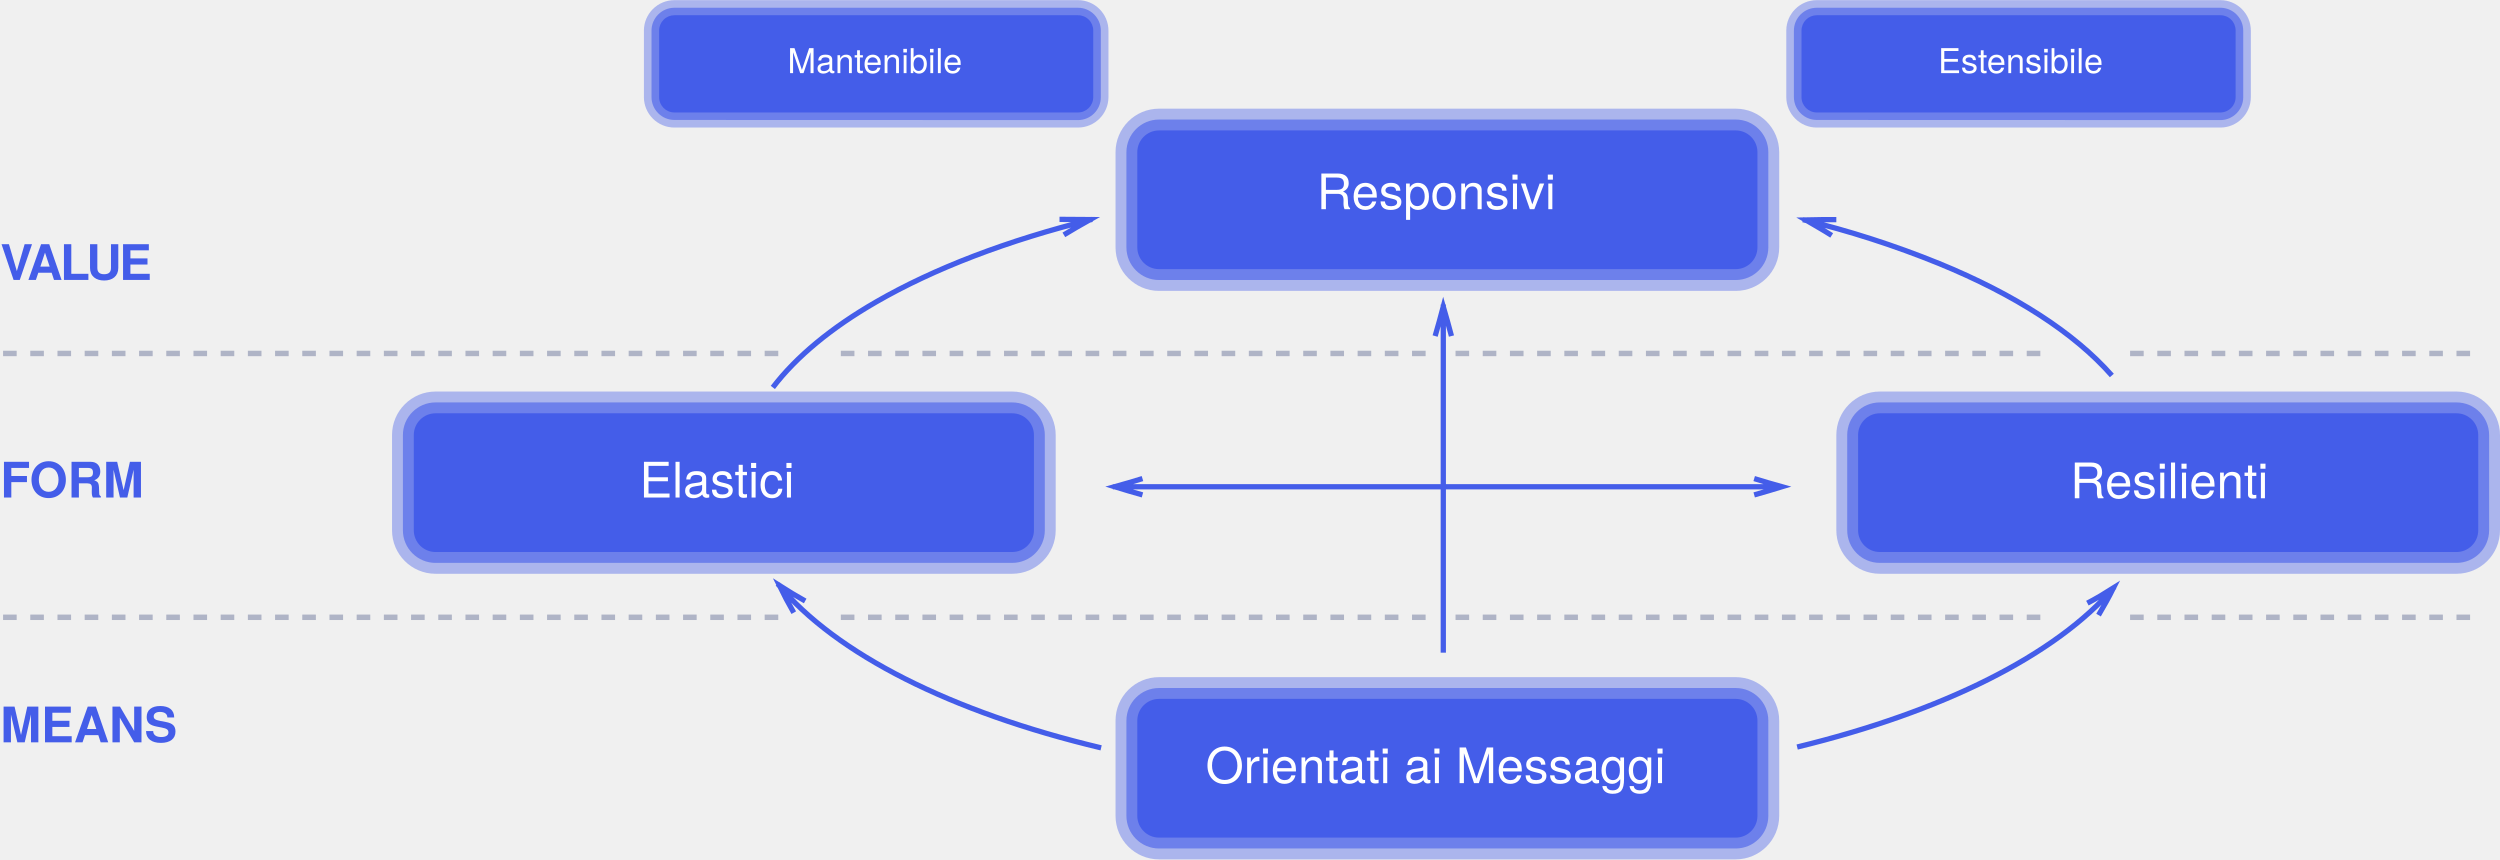
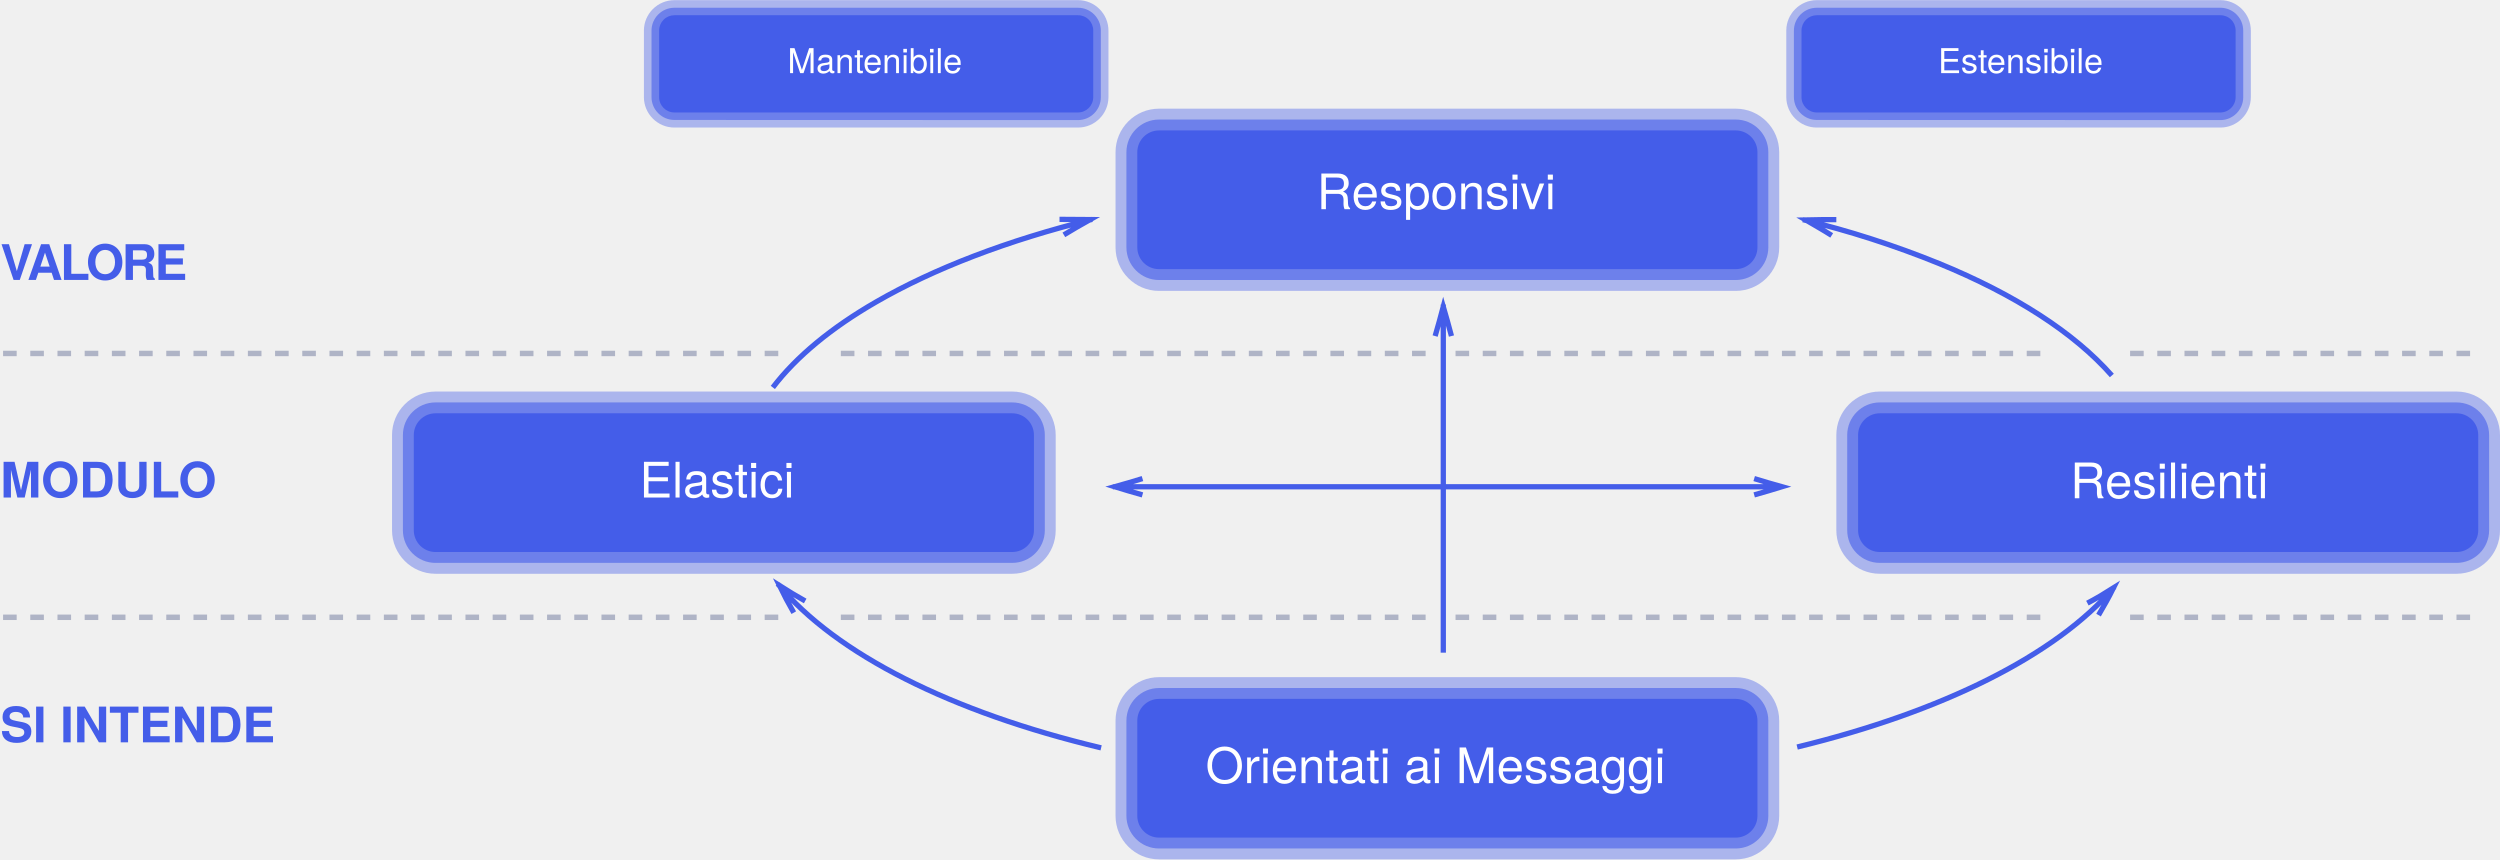
<svg xmlns="http://www.w3.org/2000/svg" id="Layer_1" data-name="Layer 1" viewBox="0 0 919.13 315.95">
  <g id="backlayer">
    <g>
      <line x1="1.13" y1="129.95" x2="286.13" y2="129.95" fill="none" stroke="#afb4c6" stroke-miterlimit="10" stroke-width="2" stroke-dasharray="5" />
      <line x1="309.13" y1="129.95" x2="528.13" y2="129.95" fill="none" stroke="#afb4c6" stroke-miterlimit="10" stroke-width="2" stroke-dasharray="5" />
      <line x1="535.13" y1="129.95" x2="752.13" y2="129.95" fill="none" stroke="#afb4c6" stroke-miterlimit="10" stroke-width="2" stroke-dasharray="5" />
      <line x1="783.13" y1="129.95" x2="909.13" y2="129.95" fill="none" stroke="#afb4c6" stroke-miterlimit="10" stroke-width="2" stroke-dasharray="5" />
    </g>
    <g>
      <line x1="1.13" y1="226.95" x2="286.13" y2="226.95" fill="none" stroke="#afb4c6" stroke-miterlimit="10" stroke-width="2" stroke-dasharray="5" />
      <line x1="309.13" y1="226.95" x2="526.13" y2="226.95" fill="none" stroke="#afb4c6" stroke-miterlimit="10" stroke-width="2" stroke-dasharray="5" />
      <line x1="535.13" y1="226.95" x2="752.13" y2="226.95" fill="none" stroke="#afb4c6" stroke-miterlimit="10" stroke-width="2" stroke-dasharray="5" />
      <line x1="783.13" y1="226.95" x2="909.13" y2="226.95" fill="none" stroke="#afb4c6" stroke-miterlimit="10" stroke-width="2" stroke-dasharray="5" />
    </g>
    <g>
-       <text transform="translate(0.13 182.91)" font-size="18" fill="#445de9" font-family="HelveticaNeue-Bold, Helvetica Neue" font-weight="700" style="isolation: isolate">FORM</text>
-       <text transform="translate(0.13 272.91)" font-size="18" fill="#445de9" font-family="HelveticaNeue-Bold, Helvetica Neue" font-weight="700" style="isolation: isolate">MEANS</text>
-       <text transform="translate(0.13 102.91)" font-size="18" fill="#445de9" font-family="HelveticaNeue-Bold, Helvetica Neue" font-weight="700" letter-spacing="-0.05em" style="isolation: isolate">VALUE</text>
+       <text transform="translate(0.13 182.91)" font-size="18" fill="#445de9" font-family="HelveticaNeue-Bold, Helvetica Neue" font-weight="700" style="isolation: isolate">MODULO</text>
+       <text transform="translate(0.13 272.91)" font-size="18" fill="#445de9" font-family="HelveticaNeue-Bold, Helvetica Neue" font-weight="700" style="isolation: isolate">SI INTENDE</text>
+       <text transform="translate(0.13 102.91)" font-size="18" fill="#445de9" font-family="HelveticaNeue-Bold, Helvetica Neue" font-weight="700" letter-spacing="-0.05em" style="isolation: isolate">VALORE</text>
    </g>
  </g>
  <g id="arrows">
    <path d="M407.2,89.4c-31.1,7.7-58.2,18.1-79.5,30.4-16.3,9.4-29.2,20-37.9,31.4M395.2,89.4c3.9,0,7.3.1,11.2.1-3.4,1.9-6.3,3.6-9.6,5.6M291.6,223.4c21.3,25.8,63.9,47.2,118.9,60.3M297.5,234c-2-3.5-3.6-6.5-5.3-10,3.3,2.1,6.1,3.8,9.5,5.7m364.7,53.7c53.5-13,95.2-33.8,116.6-58.8m-5.8,10.3c2-3.4,3.7-6.4,5.5-10-3.3,2.1-6.2,3.8-9.6,5.6m9-83.7c-13.8-15.7-35.7-29.8-63.6-41.2a353.91,353.91,0,0,0-50-16.1m12.3,0c-3.9,0-7.3,0-11.3.1,3.4,2,6.3,3.6,9.6,5.7M536.3,120.7v128m-3-116.4c1.1-3.8,2-7,3-10.8,1.1,3.8,2,7,3,10.8M414.8,187.7h246m-235.1,3c-3.6-1-6.6-1.9-10.2-3,3.6-1,6.6-1.9,10.2-3m224.9,6c3.6-1,6.6-1.9,10.2-3-3.6-1-6.6-1.9-10.2-3" transform="translate(-5.67 -8.75)" fill="none" stroke="#445de9" stroke-miterlimit="10" stroke-width="1.94" />
  </g>
  <g id="traits">
    <g>
      <g>
        <path d="M431.8,115.7a16,16,0,0,1-16-16v-35a16,16,0,0,1,16-16h212a16,16,0,0,1,16,16v35a16,16,0,0,1-16,16Z" transform="translate(-5.67 -8.75)" fill="#445de9" opacity="0.4" style="isolation: isolate" />
        <path d="M431.8,111.7a12,12,0,0,1-12-12v-35a12,12,0,0,1,12-12h212a12,12,0,0,1,12,12v35a12,12,0,0,1-12,12Z" transform="translate(-5.67 -8.75)" fill="#445de9" opacity="0.6" style="isolation: isolate" />
        <path d="M643.8,56.7h-212a8,8,0,0,0-8,8v35a8,8,0,0,0,8,8h212a8,8,0,0,0,8-8v-35A8,8,0,0,0,643.8,56.7Z" transform="translate(-5.67 -8.75)" fill="#445de9" />
        <text transform="translate(484.13 76.92)" font-size="18" fill="#fff" font-family="HelveticaNeue, Helvetica Neue" style="isolation: isolate">Responsivi</text>
      </g>
      <g>
        <path d="M253.6,55.65a11.23,11.23,0,0,1-11.2-11.2V20a11.23,11.23,0,0,1,11.2-11.2H402A11.23,11.23,0,0,1,413.2,20v24.5A11.23,11.23,0,0,1,402,55.65Z" transform="translate(-5.67 -8.75)" fill="#445de9" opacity="0.4" style="isolation: isolate" />
        <path d="M253.6,52.85a8.42,8.42,0,0,1-8.4-8.4V20a8.42,8.42,0,0,1,8.4-8.4H402a8.42,8.42,0,0,1,8.4,8.4v24.5a8.42,8.42,0,0,1-8.4,8.4Z" transform="translate(-5.67 -8.75)" fill="#445de9" opacity="0.6" style="isolation: isolate" />
        <path d="M402,14.35H253.6A5.62,5.62,0,0,0,248,20v24.5a5.62,5.62,0,0,0,5.6,5.6H402a5.62,5.62,0,0,0,5.6-5.6V20A5.57,5.57,0,0,0,402,14.35Z" transform="translate(-5.67 -8.75)" fill="#445de9" />
        <text transform="translate(289.53 26.88)" font-size="12.6" fill="#fff" font-family="HelveticaNeue, Helvetica Neue" style="isolation: isolate">Mantenibile</text>
      </g>
      <g>
        <path d="M673.6,55.65a11.23,11.23,0,0,1-11.2-11.2V20a11.23,11.23,0,0,1,11.2-11.2H822A11.23,11.23,0,0,1,833.2,20v24.5A11.23,11.23,0,0,1,822,55.65Z" transform="translate(-5.67 -8.75)" fill="#445de9" opacity="0.4" style="isolation: isolate" />
        <path d="M673.6,52.85a8.42,8.42,0,0,1-8.4-8.4V20a8.42,8.42,0,0,1,8.4-8.4H822a8.42,8.42,0,0,1,8.4,8.4v24.5a8.42,8.42,0,0,1-8.4,8.4Z" transform="translate(-5.67 -8.75)" fill="#445de9" opacity="0.6" style="isolation: isolate" />
        <path d="M822,14.35H673.6A5.62,5.62,0,0,0,668,20v24.5a5.62,5.62,0,0,0,5.6,5.6H822a5.62,5.62,0,0,0,5.6-5.6V20A5.57,5.57,0,0,0,822,14.35Z" transform="translate(-5.67 -8.75)" fill="#445de9" />
        <text transform="translate(712.53 26.88)" font-size="12.6" fill="#fff" font-family="HelveticaNeue, Helvetica Neue" style="isolation: isolate">Estensibile</text>
      </g>
      <g>
        <path d="M696.8,219.7a16,16,0,0,1-16-16v-35a16,16,0,0,1,16-16h212a16,16,0,0,1,16,16v35a16,16,0,0,1-16,16Z" transform="translate(-5.67 -8.75)" fill="#445de9" opacity="0.4" style="isolation: isolate" />
        <path d="M696.8,215.7a12,12,0,0,1-12-12v-35a12,12,0,0,1,12-12h212a12,12,0,0,1,12,12v35a12,12,0,0,1-12,12Z" transform="translate(-5.67 -8.75)" fill="#445de9" opacity="0.6" style="isolation: isolate" />
        <path d="M908.8,160.7h-212a8,8,0,0,0-8,8v35a8,8,0,0,0,8,8h212a8,8,0,0,0,8-8v-35A8,8,0,0,0,908.8,160.7Z" transform="translate(-5.67 -8.75)" fill="#445de9" />
        <text transform="translate(761.13 183.18)" font-size="18" fill="#fff" font-family="HelveticaNeue-Medium, Helvetica Neue" style="isolation: isolate">Resilienti</text>
      </g>
      <g>
        <path d="M431.8,324.7a16,16,0,0,1-16-16v-35a16,16,0,0,1,16-16h212a16,16,0,0,1,16,16v35a16,16,0,0,1-16,16Z" transform="translate(-5.67 -8.75)" fill="#445de9" opacity="0.4" style="isolation: isolate" />
        <path d="M431.8,320.7a12,12,0,0,1-12-12v-35a12,12,0,0,1,12-12h212a12,12,0,0,1,12,12v35a12,12,0,0,1-12,12Z" transform="translate(-5.67 -8.75)" fill="#445de9" opacity="0.6" style="isolation: isolate" />
        <path d="M643.8,265.7h-212a8,8,0,0,0-8,8v35a8,8,0,0,0,8,8h212a8,8,0,0,0,8-8v-35A8,8,0,0,0,643.8,265.7Z" transform="translate(-5.67 -8.75)" fill="#445de9" />
        <text transform="translate(443.24 287.92)" font-size="18" fill="#fff" font-family="HelveticaNeue-Medium, Helvetica Neue" style="isolation: isolate">Orientati ai Messaggi</text>
      </g>
      <g>
        <path d="M165.8,219.7a16,16,0,0,1-16-16v-35a16,16,0,0,1,16-16h212a16,16,0,0,1,16,16v35a16,16,0,0,1-16,16Z" transform="translate(-5.67 -8.75)" fill="#445de9" opacity="0.4" style="isolation: isolate" />
        <path d="M165.8,215.7a12,12,0,0,1-12-12v-35a12,12,0,0,1,12-12h212a12,12,0,0,1,12,12v35a12,12,0,0,1-12,12Z" transform="translate(-5.67 -8.75)" fill="#445de9" opacity="0.6" style="isolation: isolate" />
        <path d="M377.8,160.7h-212a8,8,0,0,0-8,8v35a8,8,0,0,0,8,8h212a8,8,0,0,0,8-8v-35A8,8,0,0,0,377.8,160.7Z" transform="translate(-5.67 -8.75)" fill="#445de9" />
        <text transform="translate(235.13 182.91)" font-size="18" fill="#fff" font-family="HelveticaNeue-Medium, Helvetica Neue" style="isolation: isolate">Elastici</text>
      </g>
    </g>
  </g>
</svg>
